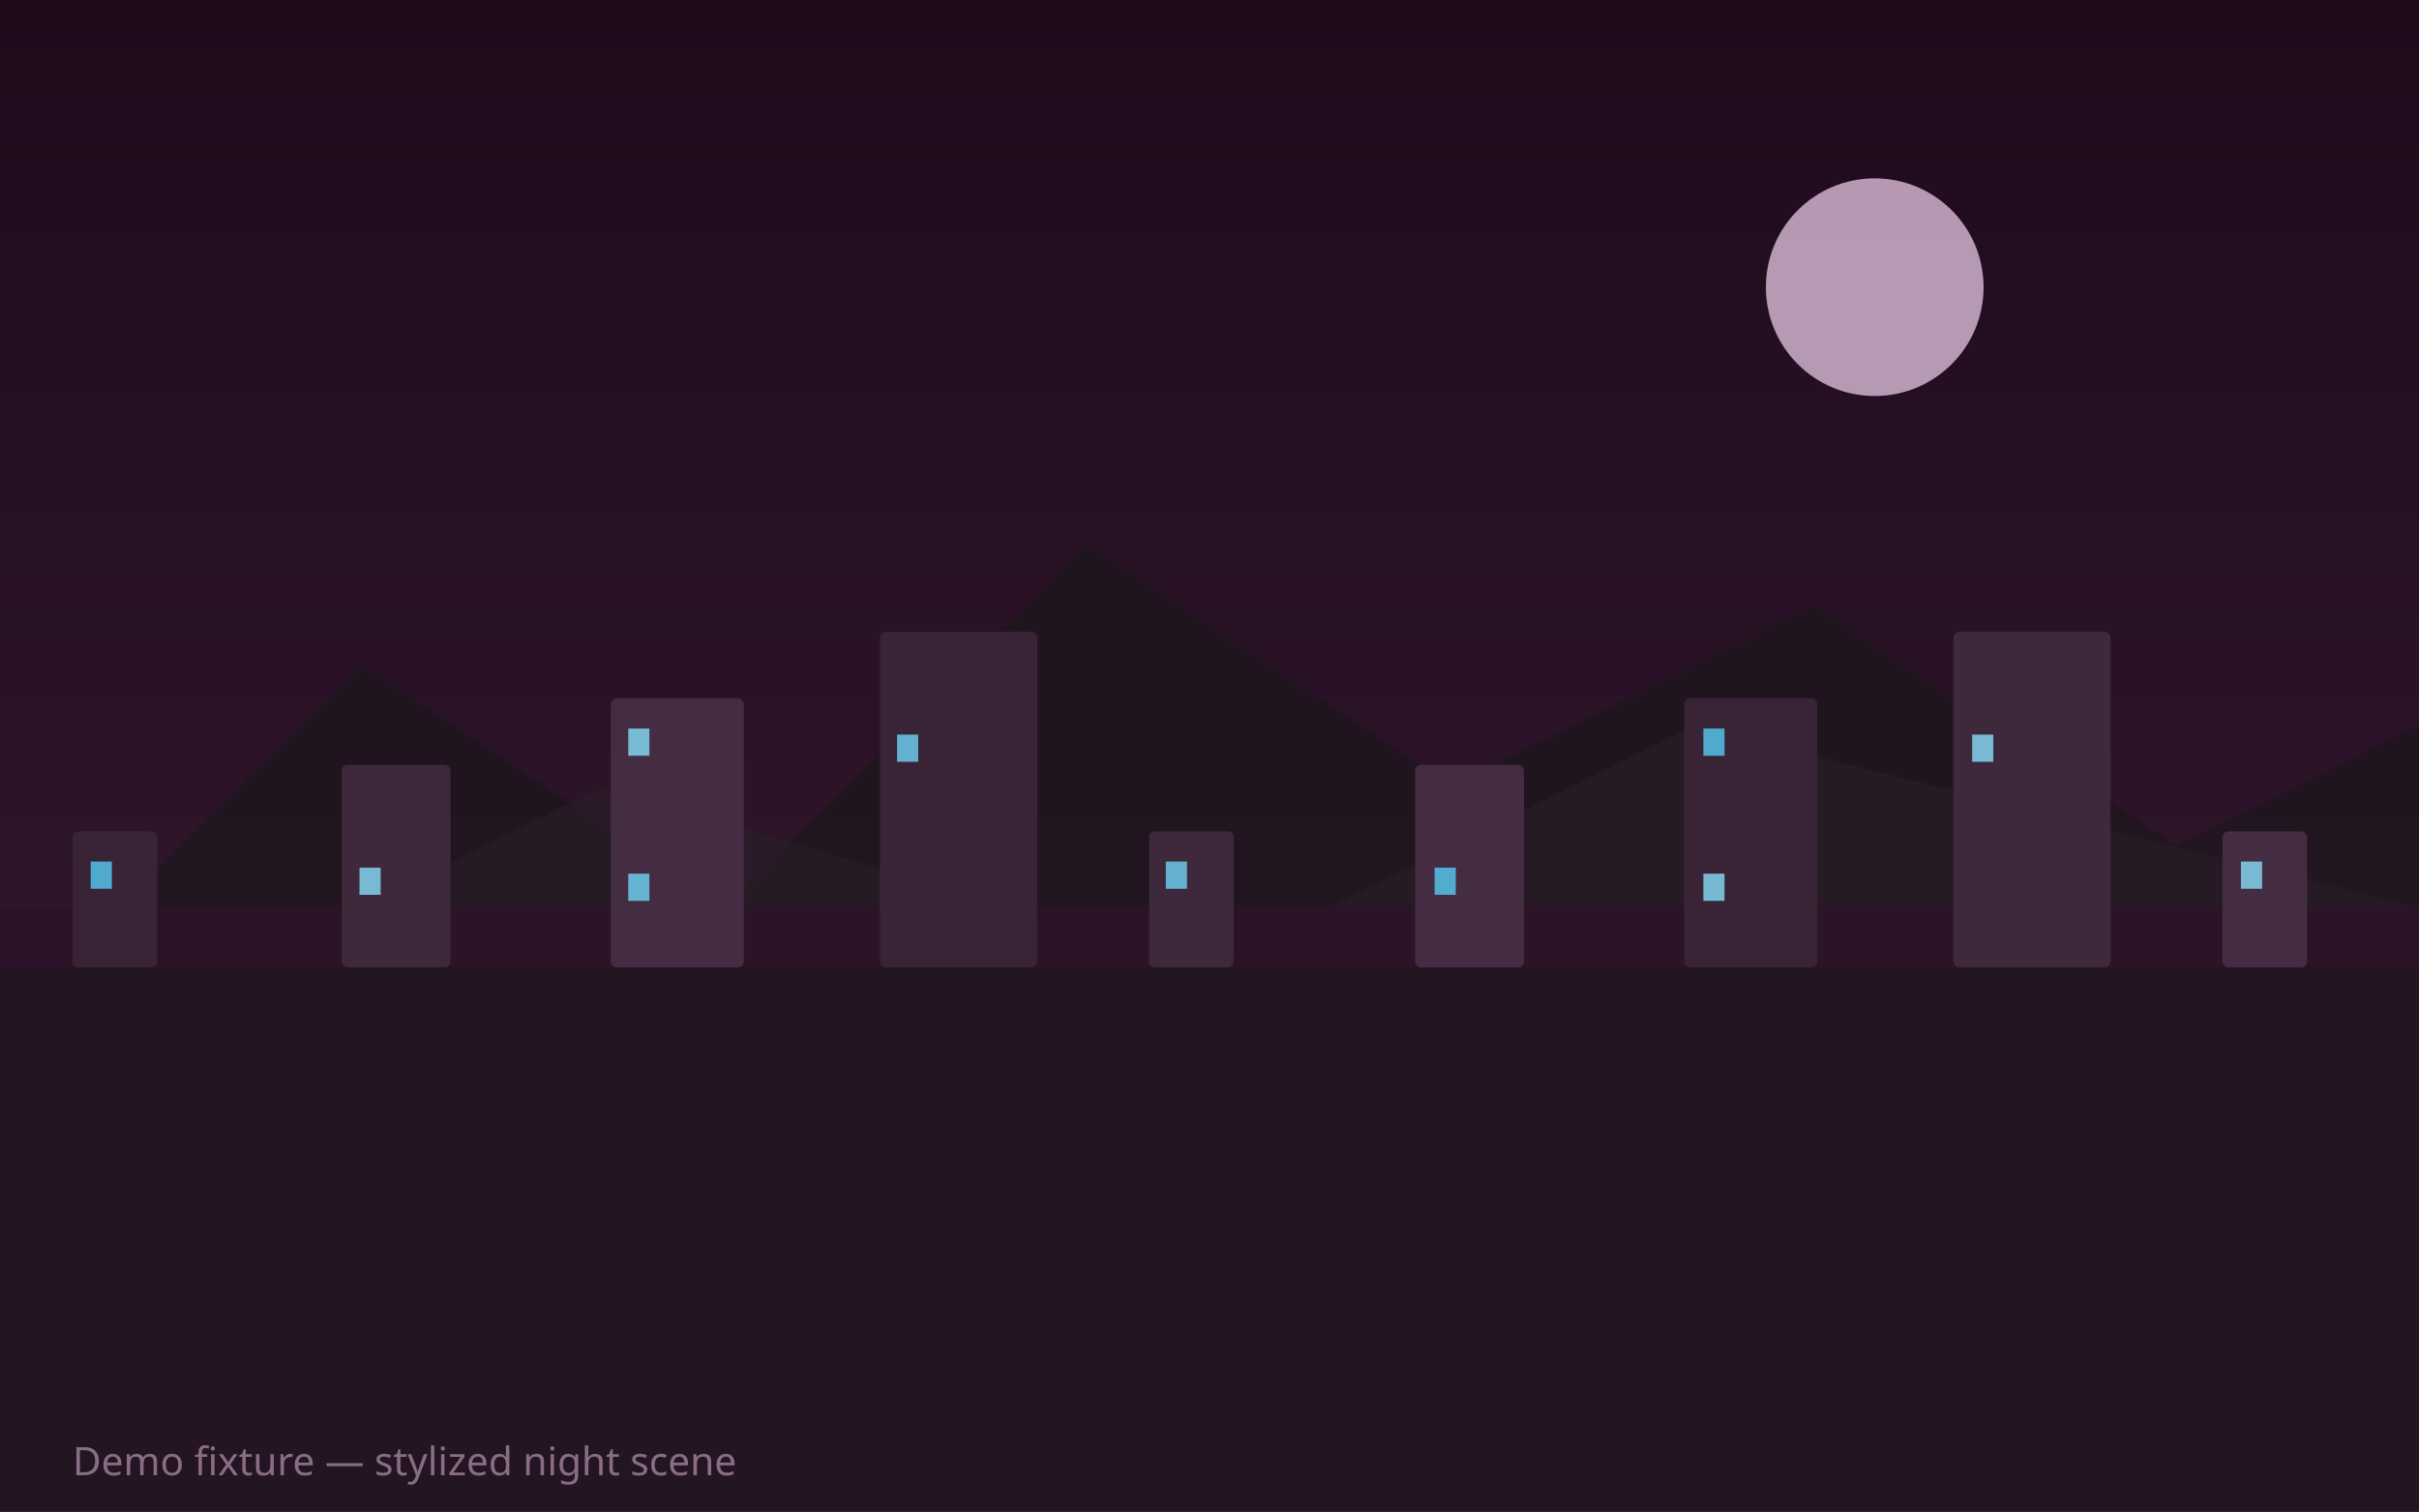
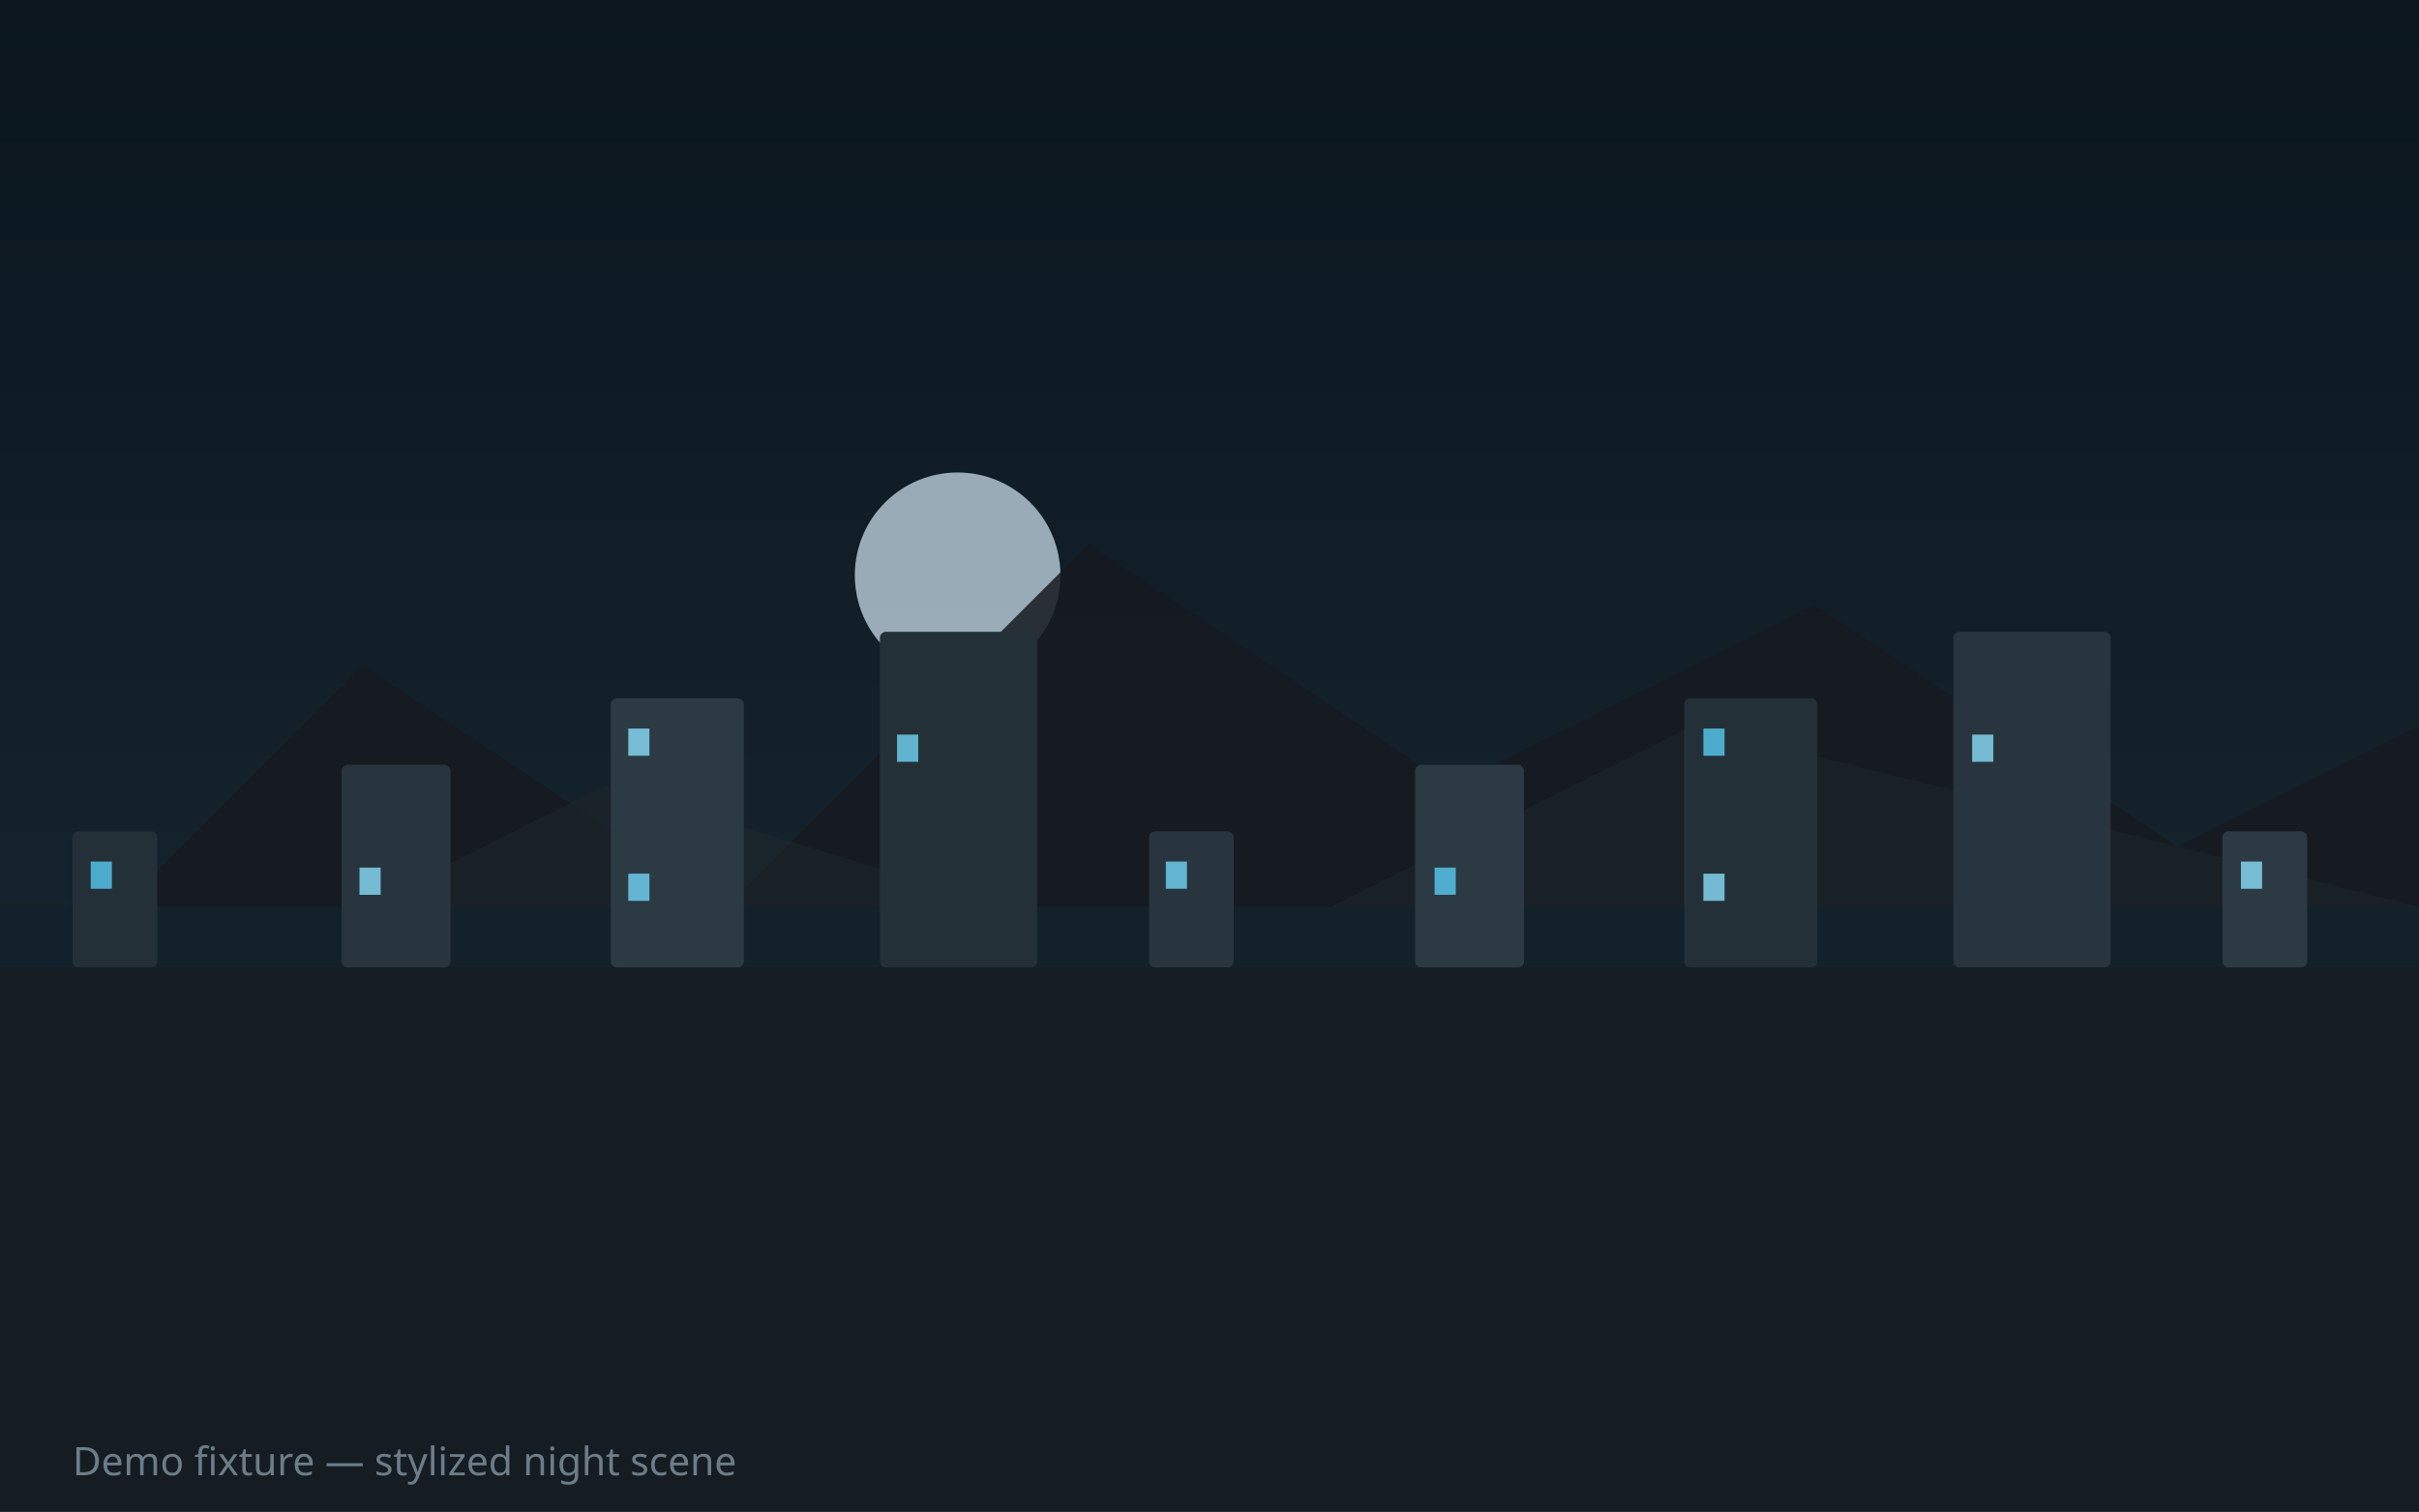
<svg xmlns="http://www.w3.org/2000/svg" width="800" height="500" viewBox="0 0 800 500" role="img" aria-label="Demo night scene">
  <defs>
    <linearGradient id="sky-aad-19" x1="0" y1="0" x2="0" y2="1">
-       <stop offset="0%" stop-color="hsl(306, 45%, 8%)" />
-       <stop offset="100%" stop-color="hsl(306, 35%, 16%)" />
+       <stop offset="0%" stop-color="hsl(205, 45%, 8%)" />
+       <stop offset="100%" stop-color="hsl(205, 35%, 16%)" />
    </linearGradient>
  </defs>
  <rect width="800" height="500" fill="url(#sky-aad-19)" />
-   <circle cx="620" cy="95" r="36" fill="hsl(306, 28%, 78%)" opacity="0.82" />
-   <path d="M0 340 L120 220 L240 300 L360 180 L480 260 L600 200 L720 280 L800 240 L800 500 L0 500 Z" fill="hsl(306, 18%, 10%)" opacity="0.85" />
-   <path d="M0 360 L200 260 L400 320 L560 240 L800 300 L800 500 L0 500 Z" fill="hsl(306, 15%, 14%)" opacity="0.6" />
-   <path d="M0 350 Q200 310 400 340 T800 330 L800 500 L0 500 Z" fill="hsl(306, 40%, 12%)" opacity="0.75" />
-   <rect y="300" width="800" height="120" fill="hsl(306, 40%, 12%)" opacity="0.9" />
-   <ellipse cx="80" cy="360" rx="40" ry="6" fill="hsl(306, 25%, 22%)" opacity="0.35" />
-   <ellipse cx="175" cy="360" rx="40" ry="6" fill="hsl(306, 25%, 22%)" opacity="0.35" />
-   <ellipse cx="270" cy="360" rx="40" ry="6" fill="hsl(306, 25%, 22%)" opacity="0.35" />
-   <ellipse cx="365" cy="360" rx="40" ry="6" fill="hsl(306, 25%, 22%)" opacity="0.35" />
-   <ellipse cx="460" cy="360" rx="40" ry="6" fill="hsl(306, 25%, 22%)" opacity="0.35" />
-   <ellipse cx="555" cy="360" rx="40" ry="6" fill="hsl(306, 25%, 22%)" opacity="0.35" />
-   <ellipse cx="650" cy="360" rx="40" ry="6" fill="hsl(306, 25%, 22%)" opacity="0.35" />
-   <ellipse cx="745" cy="360" rx="40" ry="6" fill="hsl(306, 25%, 22%)" opacity="0.35" />
-   <rect y="320" width="800" height="180" fill="hsl(306, 25%, 11%)" />
-   <rect x="24" y="275" width="28" height="45" fill="hsl(306, 22%, 18%)" rx="2" />
+   <circle cx="316.7" cy="190.3" r="34" fill="hsl(205, 28%, 78%)" opacity="0.82" />
+   <path d="M0 340 L120 220 L240 300 L360 180 L480 260 L600 200 L720 280 L800 240 L800 500 L0 500 Z" fill="hsl(205, 18%, 10%)" opacity="0.85" />
+   <path d="M0 360 L200 260 L400 320 L560 240 L800 300 L800 500 L0 500 Z" fill="hsl(205, 15%, 14%)" opacity="0.6" />
+   <path d="M0 350 Q200 310 400 340 T800 330 L800 500 L0 500 Z" fill="hsl(205, 40%, 12%)" opacity="0.75" />
+   <rect y="300" width="800" height="120" fill="hsl(205, 40%, 12%)" opacity="0.9" />
+   <ellipse cx="80" cy="360" rx="40" ry="6" fill="hsl(205, 25%, 22%)" opacity="0.35" />
+   <ellipse cx="175" cy="360" rx="40" ry="6" fill="hsl(205, 25%, 22%)" opacity="0.35" />
+   <ellipse cx="270" cy="360" rx="40" ry="6" fill="hsl(205, 25%, 22%)" opacity="0.35" />
+   <ellipse cx="365" cy="360" rx="40" ry="6" fill="hsl(205, 25%, 22%)" opacity="0.35" />
+   <ellipse cx="460" cy="360" rx="40" ry="6" fill="hsl(205, 25%, 22%)" opacity="0.35" />
+   <ellipse cx="555" cy="360" rx="40" ry="6" fill="hsl(205, 25%, 22%)" opacity="0.35" />
+   <ellipse cx="650" cy="360" rx="40" ry="6" fill="hsl(205, 25%, 22%)" opacity="0.35" />
+   <ellipse cx="745" cy="360" rx="40" ry="6" fill="hsl(205, 25%, 22%)" opacity="0.35" />
+   <rect y="320" width="800" height="180" fill="hsl(205, 25%, 11%)" />
+   <rect x="24" y="275" width="28" height="45" fill="hsl(205, 22%, 18%)" rx="2" />
  <rect x="30" y="285" width="7" height="9" fill="hsl(195, 75%, 62%)" opacity="0.85" />
-   <rect x="113" y="253" width="36" height="67" fill="hsl(306, 22%, 20%)" rx="2" />
+   <rect x="113" y="253" width="36" height="67" fill="hsl(205, 22%, 20%)" rx="2" />
  <rect x="118.889" y="287" width="7" height="9" fill="hsl(195, 75%, 72%)" opacity="0.85" />
-   <rect x="202" y="231" width="44" height="89" fill="hsl(306, 22%, 22%)" rx="2" />
+   <rect x="202" y="231" width="44" height="89" fill="hsl(205, 22%, 22%)" rx="2" />
  <rect x="207.778" y="241" width="7" height="9" fill="hsl(195, 75%, 72%)" opacity="0.85" />
  <rect x="207.778" y="289" width="7" height="9" fill="hsl(195, 75%, 67%)" opacity="0.85" />
-   <rect x="291" y="209" width="52" height="111" fill="hsl(306, 22%, 18%)" rx="2" />
+   <rect x="291" y="209" width="52" height="111" fill="hsl(205, 22%, 18%)" rx="2" />
  <rect x="296.667" y="243" width="7" height="9" fill="hsl(195, 75%, 67%)" opacity="0.85" />
-   <rect x="380" y="275" width="28" height="45" fill="hsl(306, 22%, 20%)" rx="2" />
+   <rect x="380" y="275" width="28" height="45" fill="hsl(205, 22%, 20%)" rx="2" />
  <rect x="385.556" y="285" width="7" height="9" fill="hsl(195, 75%, 67%)" opacity="0.85" />
-   <rect x="468" y="253" width="36" height="67" fill="hsl(306, 22%, 22%)" rx="2" />
+   <rect x="468" y="253" width="36" height="67" fill="hsl(205, 22%, 22%)" rx="2" />
  <rect x="474.444" y="287" width="7" height="9" fill="hsl(195, 75%, 62%)" opacity="0.85" />
-   <rect x="557" y="231" width="44" height="89" fill="hsl(306, 22%, 18%)" rx="2" />
+   <rect x="557" y="231" width="44" height="89" fill="hsl(205, 22%, 18%)" rx="2" />
  <rect x="563.333" y="241" width="7" height="9" fill="hsl(195, 75%, 62%)" opacity="0.85" />
  <rect x="563.333" y="289" width="7" height="9" fill="hsl(195, 75%, 72%)" opacity="0.85" />
-   <rect x="646" y="209" width="52" height="111" fill="hsl(306, 22%, 20%)" rx="2" />
+   <rect x="646" y="209" width="52" height="111" fill="hsl(205, 22%, 20%)" rx="2" />
  <rect x="652.222" y="243" width="7" height="9" fill="hsl(195, 75%, 72%)" opacity="0.85" />
-   <rect x="735" y="275" width="28" height="45" fill="hsl(306, 22%, 22%)" rx="2" />
+   <rect x="735" y="275" width="28" height="45" fill="hsl(205, 22%, 22%)" rx="2" />
  <rect x="741.111" y="285" width="7" height="9" fill="hsl(195, 75%, 72%)" opacity="0.85" />
-   <text x="24" y="488" fill="hsl(306, 12%, 48%)" font-family="system-ui,sans-serif" font-size="13">Demo fixture — stylized night scene</text>
+   <text x="24" y="488" fill="hsl(205, 12%, 48%)" font-family="system-ui,sans-serif" font-size="13">Demo fixture — stylized night scene</text>
</svg>
